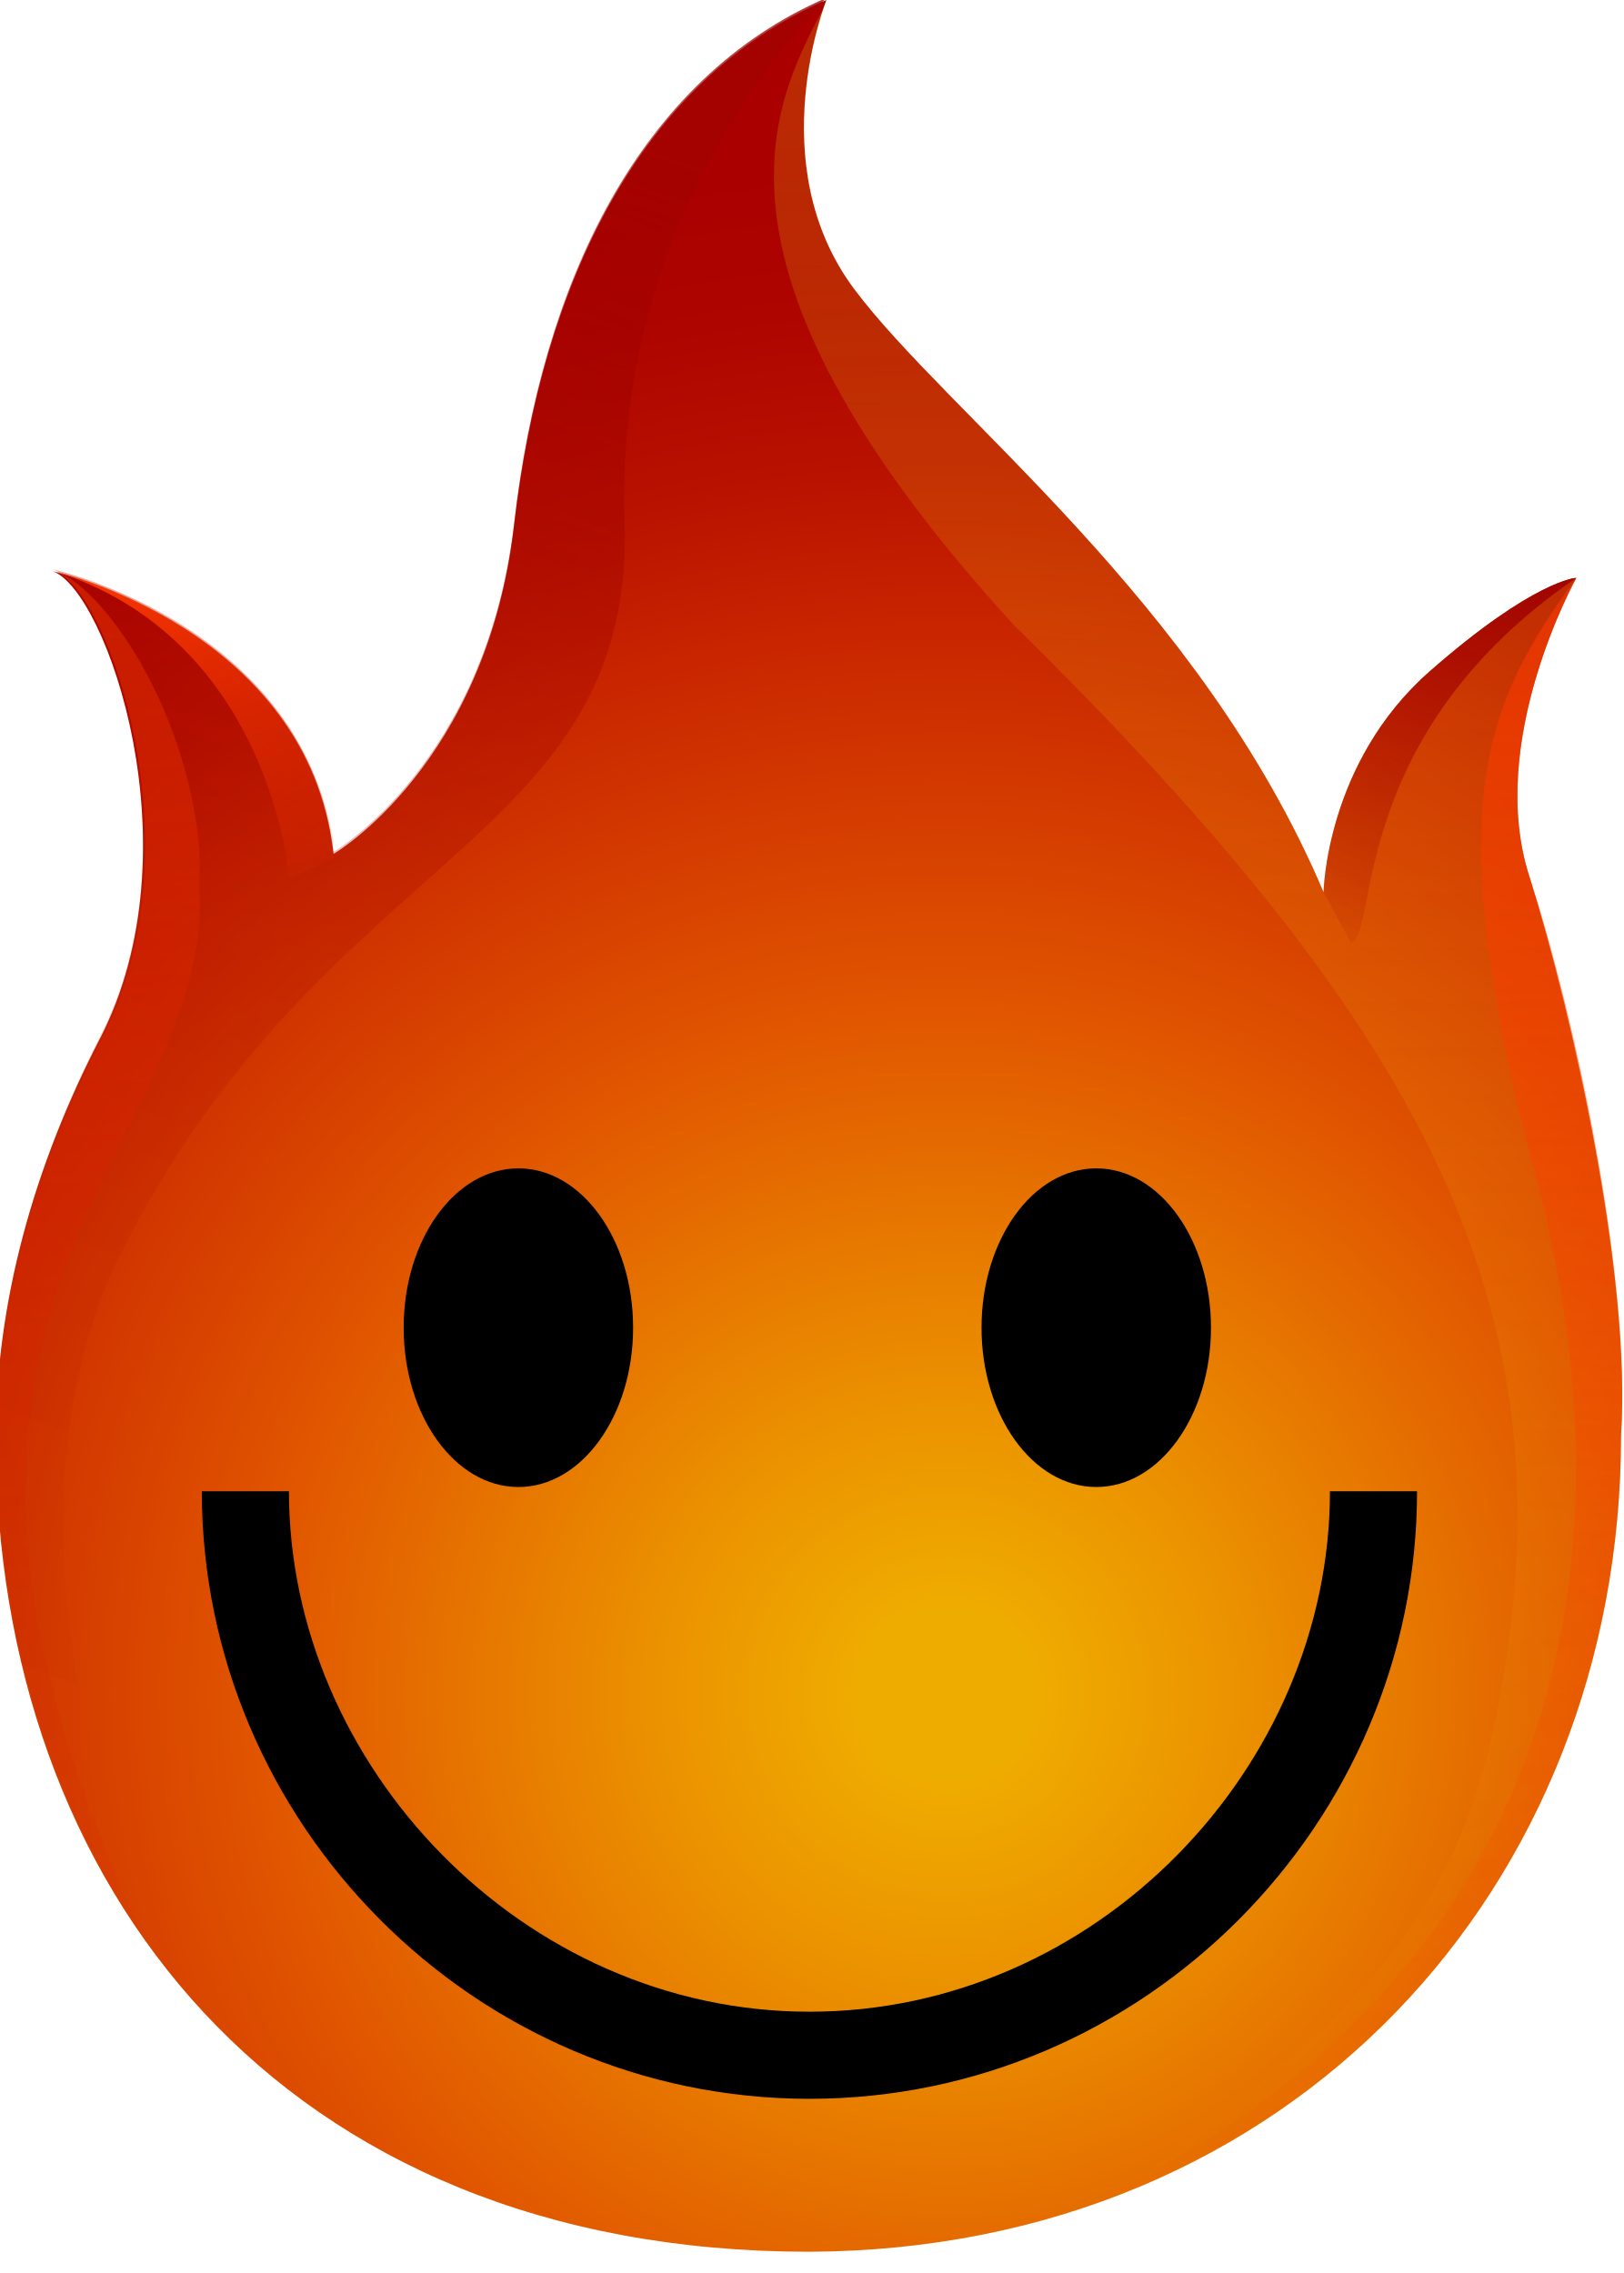
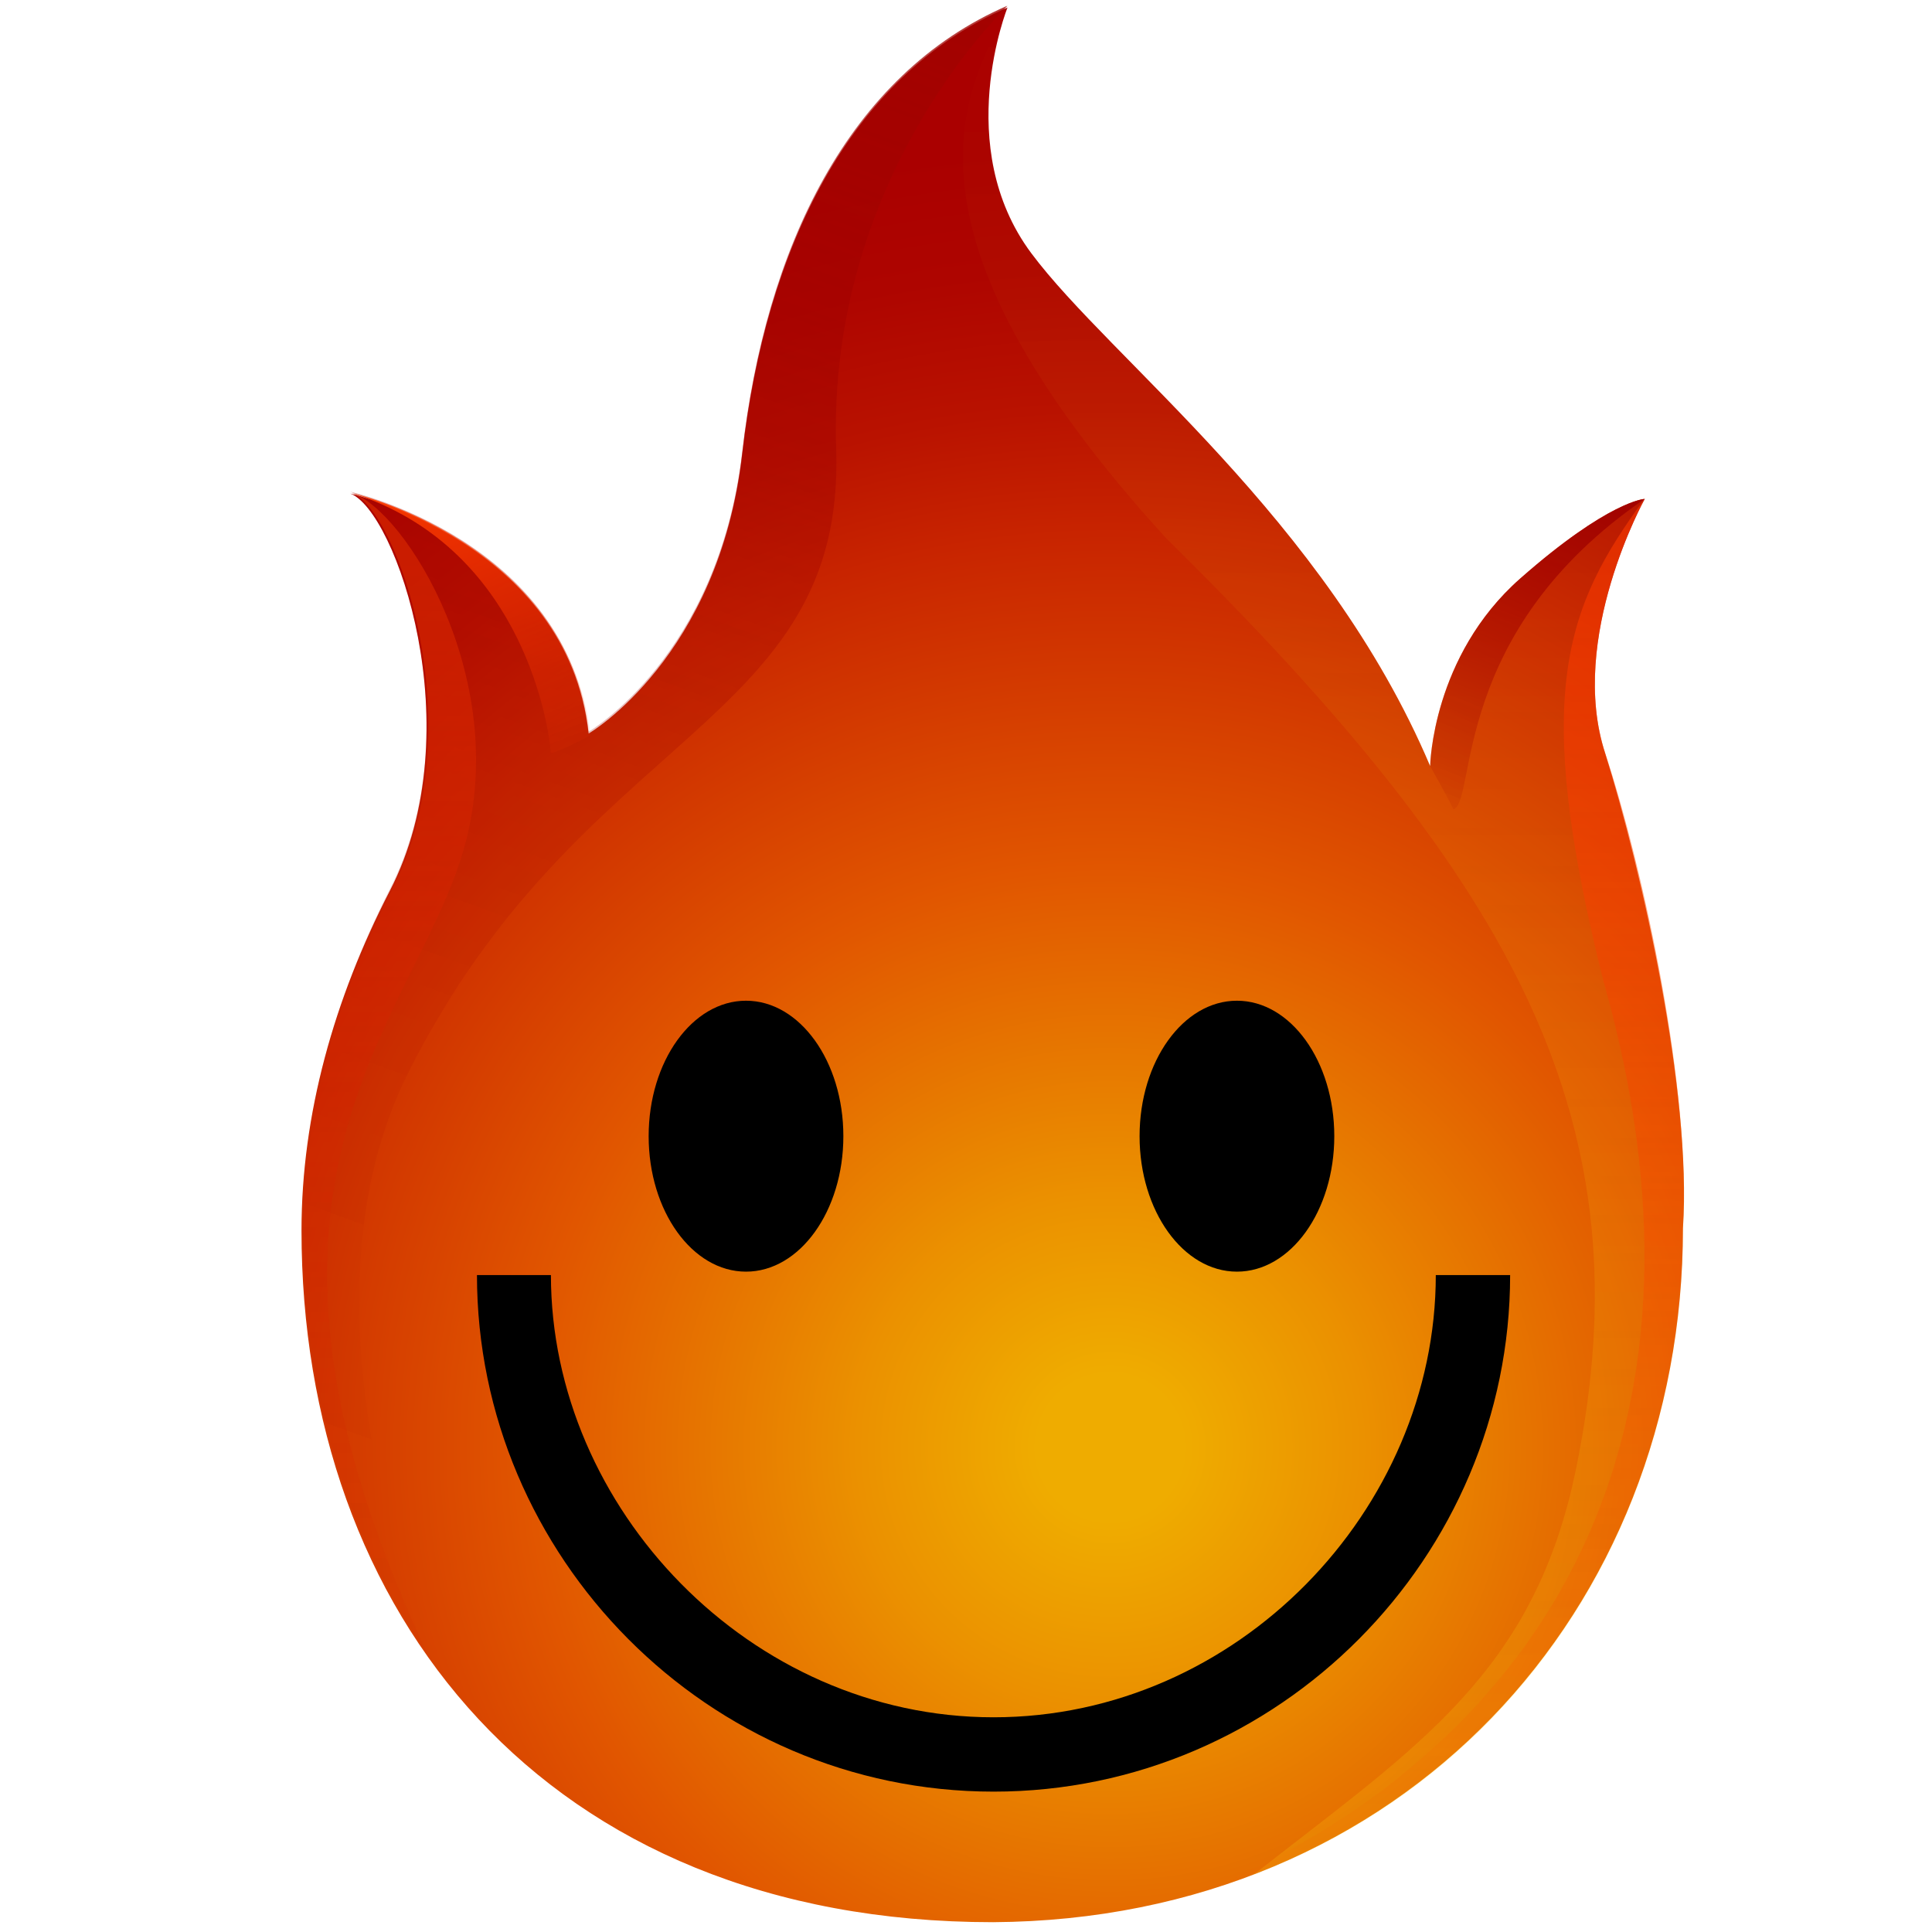
- <svg xmlns="http://www.w3.org/2000/svg" version="1.1" id="Layer_1" x="0px" y="0px" viewBox="-159.3 0 76.4 107" enable-background="new -159.3 0 76.4 107" xml:space="preserve">
-   <g id="New_Symbol_1">
-     <radialGradient id="Body_4_" cx="-114.726" cy="79.83" r="80.319" gradientTransform="matrix(1 0 0 1 0 -8.200000e-02)" gradientUnits="userSpaceOnUse">
-       <stop offset="5.000000e-02" style="stop-color:#EFAC00" />
-       <stop offset="0.174" style="stop-color:#EB9100" />
-       <stop offset="0.4" style="stop-color:#E15600" />
-       <stop offset="0.63" style="stop-color:#C82400" />
-       <stop offset="0.716" style="stop-color:#B91200" />
-       <stop offset="0.813" style="stop-color:#AE0500" />
-       <stop offset="0.9" style="stop-color:#AA0000" />
-     </radialGradient>
-     <path id="Body_2_" fill="url(#Body_4_)" d="M-83,67.6c0.5-7.5-2.3-19.9-4.3-26.3c-2.1-6.4,2.2-14.1,2.2-14.1s-2,0.1-6.9,4.4   c-4.9,4.3-5,10.4-5,10.4c-5.8-13.7-17.7-22.5-22.1-28.4c-4.4-5.9-1.3-13.6-1.3-13.6c-8.8,3.8-13.4,13.4-14.7,24.7   c-1.3,11.3-8.5,15.5-8.5,15.5c-1.2-10.6-13.2-13.3-13.2-13.3c2.5,0.9,6.8,13.1,2.2,22c-3.1,6-4.9,12.4-4.9,18.8   c0,21.1,13.4,38.3,38.3,38.3C-98.5,105.9-83,88.8-83,67.6z" />
-     <g id="Shades_2_">
-       <defs>
-         <filter id="Adobe_OpacityMaskFilter" filterUnits="userSpaceOnUse" x="-122.9" y="0" width="40" height="103.3">
-           <feColorMatrix type="matrix" values="-1 0 0 0 1  0 -1 0 0 1  0 0 -1 0 1  0 0 0 1 0" color-interpolation-filters="sRGB" result="source" />
-         </filter>
-       </defs>
-       <mask maskUnits="userSpaceOnUse" x="-122.9" y="0" width="40" height="103.3" id="RH_large_shade_4_">
-         <g filter="url(#Adobe_OpacityMaskFilter)">
-           <linearGradient id="SVGID_1_" gradientUnits="userSpaceOnUse" x1="-104.838" y1="108.601" x2="-104.838" y2="-0.553">
-             <stop offset="0" style="stop-color:#FFFFFF" />
-             <stop offset="1" style="stop-color:#000000" />
-           </linearGradient>
-           <rect x="-129.1" y="-0.6" fill="url(#SVGID_1_)" width="48.5" height="109.2" />
-         </g>
-       </mask>
-       <path id="RH_large_shade_2_" opacity="0.2" mask="url(#RH_large_shade_4_)" fill="#FDD910" d="M-87.3,41.3    c-2.1-6.4,2.2-14.1,2.2-14.1s-2,0.1-6.9,4.4c-4.9,4.3-5,10.4-5,10.4c-5.8-13.7-17.7-22.5-22.1-28.4c-3.2-4.3-2.6-10.1-1.3-13.5    c-2.2,4.3-7.1,11.9,8.8,29.3C-92.1,48.6-85,61.8-88.9,80.9c-2.3,11.3-8.8,15.4-17.6,22.3c-0.1,0.1-0.2,0.1-0.3,0.2    C-92.2,97.9-83,84-83,67.6C-82.5,60.1-85.2,47.7-87.3,41.3z" />
-       <defs>
-         <filter id="Adobe_OpacityMaskFilter_1_" filterUnits="userSpaceOnUse" x="-159.5" y="0" width="39.1" height="92.3">
-           <feColorMatrix type="matrix" values="1 0 0 0 0  0 1 0 0 0  0 0 1 0 0  0 0 0 1 0" />
-         </filter>
-       </defs>
-       <mask maskUnits="userSpaceOnUse" x="-159.5" y="0" width="39.1" height="92.3" id="LH_large_shade_4_">
-         <g filter="url(#Adobe_OpacityMaskFilter_1_)">
-           <linearGradient id="SVGID_2_" gradientUnits="userSpaceOnUse" x1="1417.546" y1="95.53" x2="1382.63" y2="-0.401" gradientTransform="matrix(-1 0 0 1 1262 0)">
-             <stop offset="0" style="stop-color:#000000" />
-             <stop offset="0.123" style="stop-color:#040404" />
-             <stop offset="0.248" style="stop-color:#101010" />
-             <stop offset="0.374" style="stop-color:#252525" />
-             <stop offset="0.502" style="stop-color:#414141" />
-             <stop offset="0.629" style="stop-color:#666666" />
-             <stop offset="0.757" style="stop-color:#939393" />
-             <stop offset="0.884" style="stop-color:#C8C8C8" />
-             <stop offset="1" style="stop-color:#FFFFFF" />
-           </linearGradient>
-           <rect x="-161.9" y="-3.4" fill="url(#SVGID_2_)" width="45.2" height="108.8" />
-         </g>
-       </mask>
-       <path id="LH_large_shade_2_" opacity="0.8" mask="url(#LH_large_shade_4_)" fill="#A10200" d="M-159.5,67.6c0,9.4,2.6,18,7.8,24.6    c-3.9-8.7-7.1-22.9-1.9-33.2c9.5-19,24.2-19.2,23.7-34.5c-0.5-14.7,8.8-23.9,9.5-24.6c0,0,0,0,0,0c-8.8,3.8-13.4,13.4-14.7,24.7    c-1.3,11.3-8.5,15.5-8.5,15.5c-1.2-10.6-13.2-13.3-13.2-13.3c2.5,0.9,6.8,13.1,2.2,22C-157.7,54.9-159.5,61.3-159.5,67.6z" />
-       <defs>
-         <filter id="Adobe_OpacityMaskFilter_2_" filterUnits="userSpaceOnUse" x="-159.5" y="26.9" width="9.6" height="64.4">
-           <feColorMatrix type="matrix" values="1 0 0 0 0  0 1 0 0 0  0 0 1 0 0  0 0 0 1 0" />
-         </filter>
-       </defs>
-       <mask maskUnits="userSpaceOnUse" x="-159.5" y="26.9" width="9.6" height="64.4" id="SVGID_3_">
-         <g filter="url(#Adobe_OpacityMaskFilter_2_)">
-           <linearGradient id="SVGID_4_" gradientUnits="userSpaceOnUse" x1="1416.798" y1="96.051" x2="1416.798" y2="25.204" gradientTransform="matrix(-1 0 0 1 1262 0)">
-             <stop offset="0" style="stop-color:#000000" />
-             <stop offset="1" style="stop-color:#FFFFFF" />
-           </linearGradient>
-           <rect x="-162.8" y="25.2" fill="url(#SVGID_4_)" width="15.9" height="70.8" />
-         </g>
-       </mask>
-       <g mask="url(#SVGID_3_)">
-         <path opacity="0.8" fill="#D42400" d="M-150.6,46.9c2.9-9.5-3.2-19.1-6.1-20c2.5,0.9,6.8,13.1,2.2,22c-3.1,6-4.9,12.4-4.9,18.8     c0,8.9,2.4,17.1,7,23.7C-164.8,65.5-153.5,56.4-150.6,46.9z" />
-       </g>
-       <defs>
-         <filter id="Adobe_OpacityMaskFilter_3_" filterUnits="userSpaceOnUse" x="-108.5" y="27.2" width="25.6" height="76.8">
-           <feColorMatrix type="matrix" values="1 0 0 0 0  0 1 0 0 0  0 0 1 0 0  0 0 0 1 0" />
-         </filter>
-       </defs>
-       <mask maskUnits="userSpaceOnUse" x="-108.5" y="27.2" width="25.6" height="76.8" id="SVGID_5_">
-         <g filter="url(#Adobe_OpacityMaskFilter_3_)">
-           <linearGradient id="SVGID_6_" gradientUnits="userSpaceOnUse" x1="1361.075" y1="107.65" x2="1361.075" y2="25.788" gradientTransform="matrix(-1 0 0 1 1262 0)">
-             <stop offset="0" style="stop-color:#000000" />
-             <stop offset="1" style="stop-color:#FFFFFF" />
-           </linearGradient>
-           <rect x="-117.2" y="25.4" fill="url(#SVGID_6_)" width="36.3" height="81.1" />
-         </g>
-       </mask>
-       <g opacity="0.6" mask="url(#SVGID_5_)">
-         <path fill="#FD3B00" d="M-87.3,41.3c-2.1-6.4,2.2-14.1,2.2-14.1c-4.4,6-6.3,10.8-2.3,26.7c6.8,23.9-2,41.4-21.1,50     C-92.9,98.9-83,84.5-83,67.6C-82.5,60.1-85.2,47.7-87.3,41.3z" />
-       </g>
-       <defs>
-         <filter id="Adobe_OpacityMaskFilter_4_" filterUnits="userSpaceOnUse" x="-156.7" y="26.9" width="13.1" height="14.4">
-           <feColorMatrix type="matrix" values="1 0 0 0 0  0 1 0 0 0  0 0 1 0 0  0 0 0 1 0" />
-         </filter>
-       </defs>
-       <mask maskUnits="userSpaceOnUse" x="-156.7" y="26.9" width="13.1" height="14.4" id="LH_ear_4_">
-         <g filter="url(#Adobe_OpacityMaskFilter_4_)">
-           <linearGradient id="SVGID_7_" gradientUnits="userSpaceOnUse" x1="-1451.43" y1="42.964" x2="-1458.345" y2="25.109" gradientTransform="matrix(1 0 0 1 1305.332 0)">
-             <stop offset="0" style="stop-color:#000000" />
-             <stop offset="1" style="stop-color:#FFFFFF" />
-           </linearGradient>
-           <rect x="-156.9" y="25.6" fill="url(#SVGID_7_)" width="14.9" height="17.4" />
-         </g>
-       </mask>
-       <path id="LH_ear_2_" mask="url(#LH_ear_4_)" fill="#FD3B00" d="M-156.7,26.9c9.1,2.9,10.8,12.2,11,14.4c0.8-0.2,2.2-1,2.2-1    C-144.8,29.6-156.7,26.9-156.7,26.9z" />
-       <defs>
-         <filter id="Adobe_OpacityMaskFilter_5_" filterUnits="userSpaceOnUse" x="-97.1" y="27.2" width="12" height="17.2">
-           <feColorMatrix type="matrix" values="1 0 0 0 0  0 1 0 0 0  0 0 1 0 0  0 0 0 1 0" />
-         </filter>
-       </defs>
-       <mask maskUnits="userSpaceOnUse" x="-97.1" y="27.2" width="12" height="17.2" id="RH_ear_4_">
-         <g filter="url(#Adobe_OpacityMaskFilter_5_)">
-           <linearGradient id="SVGID_8_" gradientUnits="userSpaceOnUse" x1="1357.57" y1="46.721" x2="1349.405" y2="25.637" gradientTransform="matrix(-1 0 0 1 1262 0)">
-             <stop offset="0" style="stop-color:#000000" />
-             <stop offset="1" style="stop-color:#FFFFFF" />
-           </linearGradient>
-           <rect x="-98.8" y="25.6" fill="url(#SVGID_8_)" width="14.4" height="21.8" />
-         </g>
-       </mask>
-       <path id="RH_ear_2_" mask="url(#RH_ear_4_)" fill="#A10200" d="M-95.7,44.4c1.3-0.5-0.2-9.8,10.6-17.2c0,0-2,0.1-6.9,4.4    c-4.9,4.3-5,10.4-5,10.4S-95.9,44-95.7,44.4z" />
+ <svg xmlns="http://www.w3.org/2000/svg" viewBox="0 0 512 512" enable-background="new 0 0 512 512">
+   <radialGradient id="a" cx="-79.826" cy="431.752" r="80.319" gradientTransform="matrix(4.785 0 0 -4.785 676.17 2449.552)" gradientUnits="userSpaceOnUse">
+     <stop offset=".05" stop-color="#efac00" />
+     <stop offset=".174" stop-color="#eb9100" />
+     <stop offset=".4" stop-color="#e15600" />
+     <stop offset=".63" stop-color="#c82400" />
+     <stop offset=".716" stop-color="#b91200" />
+     <stop offset=".813" stop-color="#ae0500" />
+     <stop offset=".9" stop-color="#a00" />
+   </radialGradient>
+   <path fill="url(#a)" d="M446 325.5c2.4-35.9-11-95.2-20.6-125.8-10-30.6 10.5-67.5 10.5-67.5s-9.6.5-33 21.1S379 203 379 203c-27.8-65.6-84.7-107.7-105.7-135.9C252.2 38.8 267 2 267 2c-42.1 18.2-64.1 64.1-70.3 118.2-6.2 54.1-40.7 74.2-40.7 74.2-5.7-50.7-63.2-63.6-63.2-63.6 12 4.3 32.5 62.7 10.5 105.3-14.8 28.7-23.4 59.3-23.4 90 0 101 64.1 183.3 183.3 183.3 108.6-.7 182.8-82.5 182.8-183.9z" />
+   <defs>
+     <filter id="b" filterUnits="userSpaceOnUse" x="255.2" y="2.5" width="191.1" height="494.3">
+       <feColorMatrix values="1 0 0 0 0 0 1 0 0 0 0 0 1 0 0 0 0 0 1 0" />
+     </filter>
+   </defs>
+   <mask maskUnits="userSpaceOnUse" x="255.2" y="2.5" width="191.1" height="494.3" id="d">
+     <g filter="url(#b)">
+       <linearGradient id="c" gradientUnits="userSpaceOnUse" x1="-69.95" y1="402.982" x2="-69.95" y2="512.182" gradientTransform="matrix(4.785 0 0 -4.785 676.17 2449.944)">
+         <stop offset="0" stop-color="#fff" />
+         <stop offset="1" />
+       </linearGradient>
+       <path fill="url(#c)" d="M225.4-.9h232.1v522.5H225.4z" />
    </g>
-     <g id="Smile_2_">
-       <g id="Mouth_3_">
-         <path id="Mouth_4_" d="M-96.7,70.2c0,13-11,24.5-24.5,24.5c-13.5,0-24.5-11.6-24.5-24.5h-4.1c0,15.6,12.8,28.6,28.6,28.6     c15.8,0,28.6-13,28.6-28.6H-96.7z" />
-       </g>
-       <g id="Eyes_3_">
-         <g id="Eyes_4_">
-           <g>
-             <ellipse cx="-107.7" cy="62.5" rx="5.4" ry="7.5" />
-           </g>
-           <g>
-             <ellipse cx="-134.9" cy="62.5" rx="5.4" ry="7.5" />
-           </g>
-         </g>
-       </g>
+   </mask>
+   <path opacity=".2" mask="url(#d)" fill="#FDD910" enable-background="new" d="M425.4 199.6c-10-30.6 10.5-67.5 10.5-67.5s-9.6.5-33 21.1S379 203 379 203c-27.8-65.6-84.7-107.7-105.7-135.9C258 46.5 260.8 18.7 267 2.5c-10.5 20.6-34 56.9 42.1 140.2 93.3 91.9 127.3 155 108.6 246.4-11 54.1-42.1 73.7-84.2 106.7-.5.5-1 .5-1.4 1C402 470.5 446 403.9 446 325.5c2.4-35.9-10.5-95.3-20.6-125.9z" />
+   <defs>
+     <filter id="e" filterUnits="userSpaceOnUse" x="80" y="1.5" width="187.1" height="441.7">
+       <feColorMatrix values="1 0 0 0 0 0 1 0 0 0 0 0 1 0 0 0 0 0 1 0" />
+     </filter>
+   </defs>
+   <mask maskUnits="userSpaceOnUse" x="80" y="1.5" width="187.1" height="441.7" id="g">
+     <g filter="url(#e)">
+       <linearGradient id="f" gradientUnits="userSpaceOnUse" x1="1382.612" y1="416.04" x2="1347.696" y2="511.97" gradientTransform="rotate(180 3357.449 1224.972) scale(4.785)">
+         <stop offset="0" />
+         <stop offset=".123" stop-color="#040404" />
+         <stop offset=".248" stop-color="#101010" />
+         <stop offset=".374" stop-color="#252525" />
+         <stop offset=".502" stop-color="#414141" />
+         <stop offset=".629" stop-color="#666" />
+         <stop offset=".757" stop-color="#939393" />
+         <stop offset=".884" stop-color="#c8c8c8" />
+         <stop offset="1" stop-color="#fff" />
+       </linearGradient>
+       <path fill="url(#f)" d="M68.5-14.3h216.3v520.6H68.5z" />
    </g>
-   </g>
+   </mask>
+   <path opacity=".8" mask="url(#g)" fill="#A10200" enable-background="new" d="M80 325.5c0 45 12.4 86.1 37.3 117.7-18.7-41.6-34-109.6-9.1-158.9 45.5-90.9 115.8-91.9 113.4-165.1C219.2 48.9 263.7 4.9 267 1.5c-42.1 18.2-64.1 64.1-70.3 118.2S156 193.9 156 193.9c-5.7-50.7-63.2-63.6-63.2-63.6 12 4.3 32.5 62.7 10.5 105.3C88.6 264.7 80 295.3 80 325.5z" />
+   <defs>
+     <filter id="h" filterUnits="userSpaceOnUse" x="80.4" y="130.7" width="45.8" height="308.6">
+       <feColorMatrix values="1 0 0 0 0 0 1 0 0 0 0 0 1 0 0 0 0 0 1 0" />
+     </filter>
+   </defs>
+   <mask maskUnits="userSpaceOnUse" x="80.4" y="130.7" width="45.8" height="308.6" id="j">
+     <g filter="url(#h)">
+       <linearGradient id="i" gradientUnits="userSpaceOnUse" x1="1381.95" y1="415.582" x2="1381.95" y2="486.382" gradientTransform="rotate(180 3357.449 1224.972) scale(4.785)">
+         <stop offset="0" />
+         <stop offset="1" stop-color="#fff" />
+       </linearGradient>
+       <path fill="url(#i)" d="M64.2 122.6h76.1v338.8H64.2z" />
+     </g>
+   </mask>
+   <path opacity=".8" fill="#D42400" enable-background="new" d="M122.5 226.4c13.9-45.5-15.3-91.4-29.2-95.7 12 4.3 32.5 62.7 10.5 105.3-14.8 28.7-23.4 59.3-23.4 90 0 42.6 11.5 81.8 33.5 113.4-59.3-124-5.2-167.5 8.6-213z" mask="url(#j)" />
+   <defs>
+     <filter id="k" filterUnits="userSpaceOnUse" x="324" y="132.2" width="122.3" height="367">
+       <feColorMatrix values="1 0 0 0 0 0 1 0 0 0 0 0 1 0 0 0 0 0 1 0" />
+     </filter>
+   </defs>
+   <mask maskUnits="userSpaceOnUse" x="324" y="132.2" width="122.3" height="367" id="m">
+     <g filter="url(#k)">
+       <linearGradient id="l" gradientUnits="userSpaceOnUse" x1="1326.15" y1="403.932" x2="1326.15" y2="485.794" gradientTransform="rotate(180 3357.449 1224.972) scale(4.785)">
+         <stop offset="0" />
+         <stop offset="1" stop-color="#fff" />
+       </linearGradient>
+       <path fill="url(#l)" d="M282.4 123.5h173.7v388.1H282.4z" />
+     </g>
+   </mask>
+   <path fill="#FD3B00" d="M425.4 199.6c-10-30.6 10.5-67.5 10.5-67.5-21.1 28.7-30.1 51.7-11 127.8 32.5 114.4-9.6 198.1-101 239.3 74.6-23.9 122-92.8 122-173.7 2.5-35.9-10.4-95.3-20.5-125.9z" opacity=".6" mask="url(#m)" />
+   <defs>
+     <filter id="n" filterUnits="userSpaceOnUse" x="93.4" y="130.7" width="63.2" height="68.9">
+       <feColorMatrix values="1 0 0 0 0 0 1 0 0 0 0 0 1 0 0 0 0 0 1 0" />
+     </filter>
+   </defs>
+   <mask maskUnits="userSpaceOnUse" x="93.4" y="130.7" width="63.2" height="68.9" id="p">
+     <g filter="url(#n)">
+       <linearGradient id="o" gradientUnits="userSpaceOnUse" x1="-1416.527" y1="468.619" x2="-1423.441" y2="486.474" gradientTransform="matrix(4.785 0 0 -4.785 6922.244 2449.944)">
+         <stop offset="0" />
+         <stop offset="1" stop-color="#fff" />
+       </linearGradient>
+       <path fill="url(#o)" d="M92.4 124.5h71.3v83.3H92.4z" />
+     </g>
+   </mask>
+   <path mask="url(#p)" fill="#FD3B00" d="M93.4 130.7c43.5 13.9 51.7 58.4 52.6 68.9 3.8-1 10.5-4.8 10.5-4.8-6.2-51.2-63.1-64.1-63.1-64.1z" />
+   <defs>
+     <filter id="q" filterUnits="userSpaceOnUse" x="379" y="132.2" width="56.9" height="82.3">
+       <feColorMatrix values="1 0 0 0 0 0 1 0 0 0 0 0 1 0 0 0 0 0 1 0" />
+     </filter>
+   </defs>
+   <mask maskUnits="userSpaceOnUse" x="379" y="132.2" width="56.9" height="82.3" id="s">
+     <g filter="url(#q)">
+       <linearGradient id="r" gradientUnits="userSpaceOnUse" x1="1322.659" y1="464.857" x2="1314.495" y2="485.941" gradientTransform="rotate(180 3357.449 1224.972) scale(4.785)">
+         <stop offset="0" />
+         <stop offset="1" stop-color="#fff" />
+       </linearGradient>
+       <path fill="url(#r)" d="M370.4 124.5h68.9v104.3h-68.9z" />
+     </g>
+   </mask>
+   <path mask="url(#s)" fill="#A10200" d="M385.2 214.5c6.2-2.4-1-46.9 50.7-82.3 0 0-9.6.5-33 21.1S379 203 379 203s5.3 9.5 6.2 11.5z" />
+   <path d="M380.5 337.9c0 62.2-52.6 117.2-117.2 117.2S146 399.6 146 337.9h-19.6c0 74.6 61.2 136.9 136.9 136.9s136.9-62.2 136.9-136.9h-19.7z" />
+   <ellipse cx="327.8" cy="301.1" rx="25.8" ry="35.9" />
+   <ellipse cx="197.7" cy="301.1" rx="25.8" ry="35.9" />
</svg>
